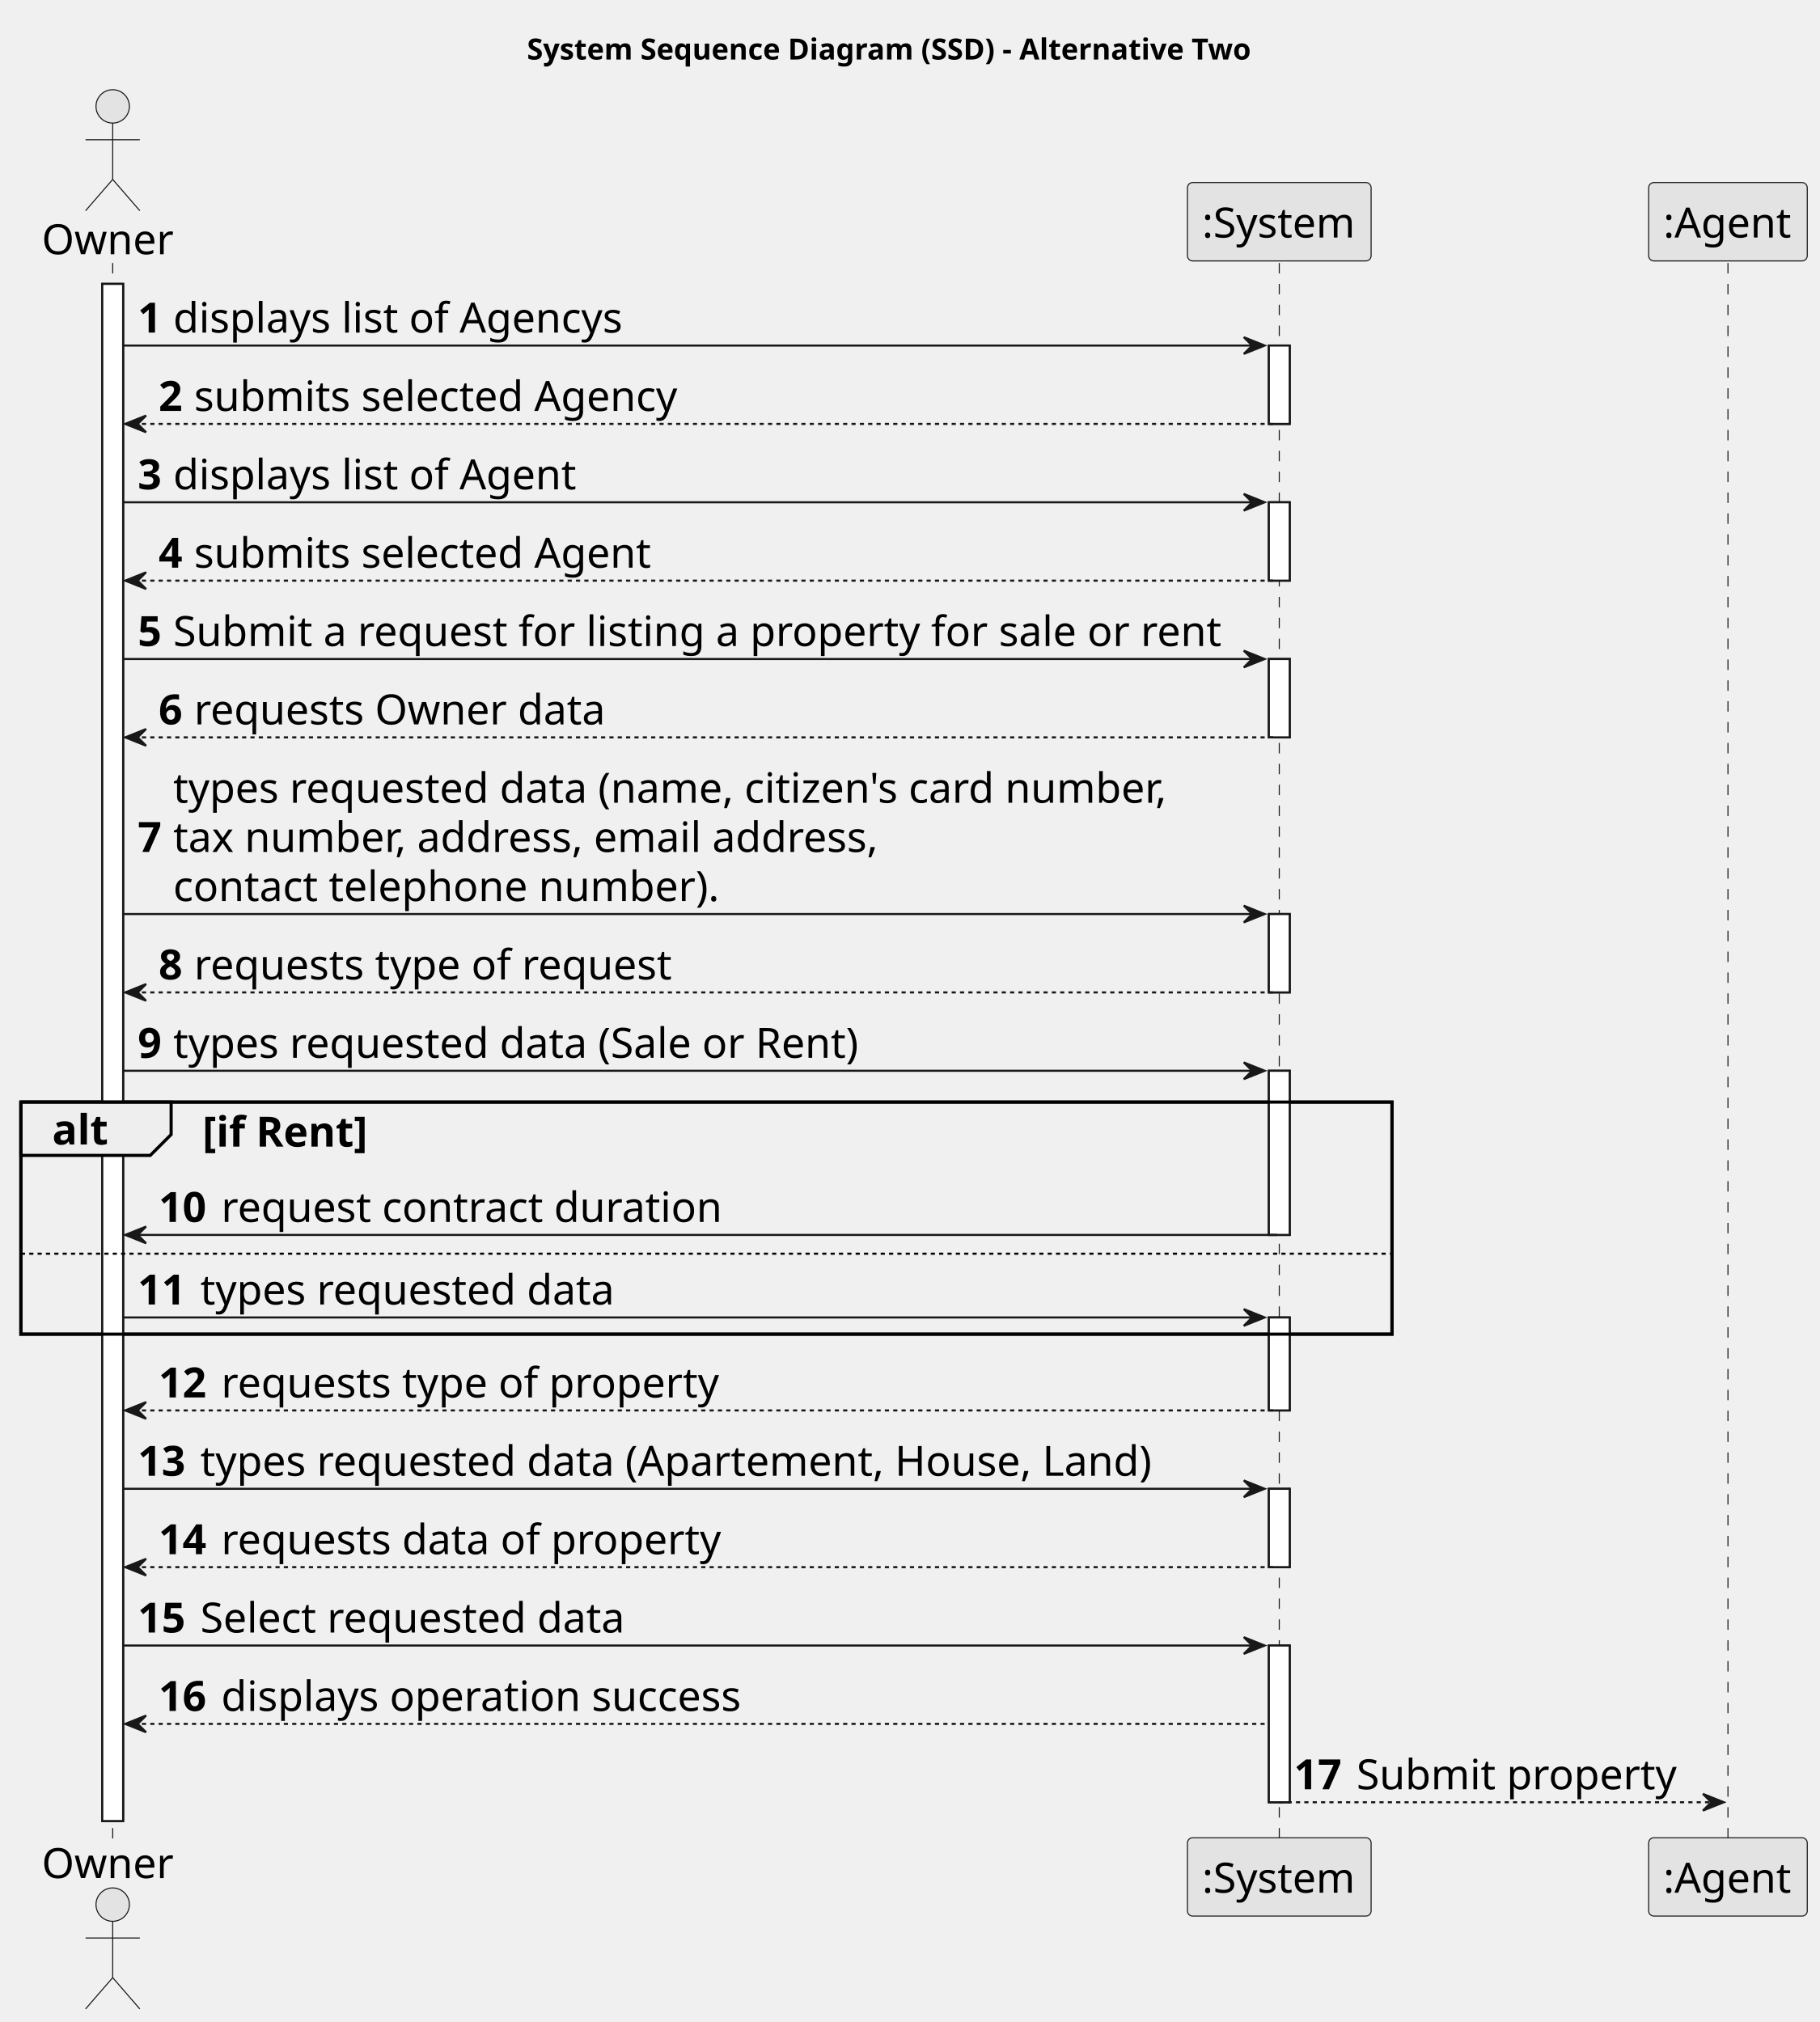
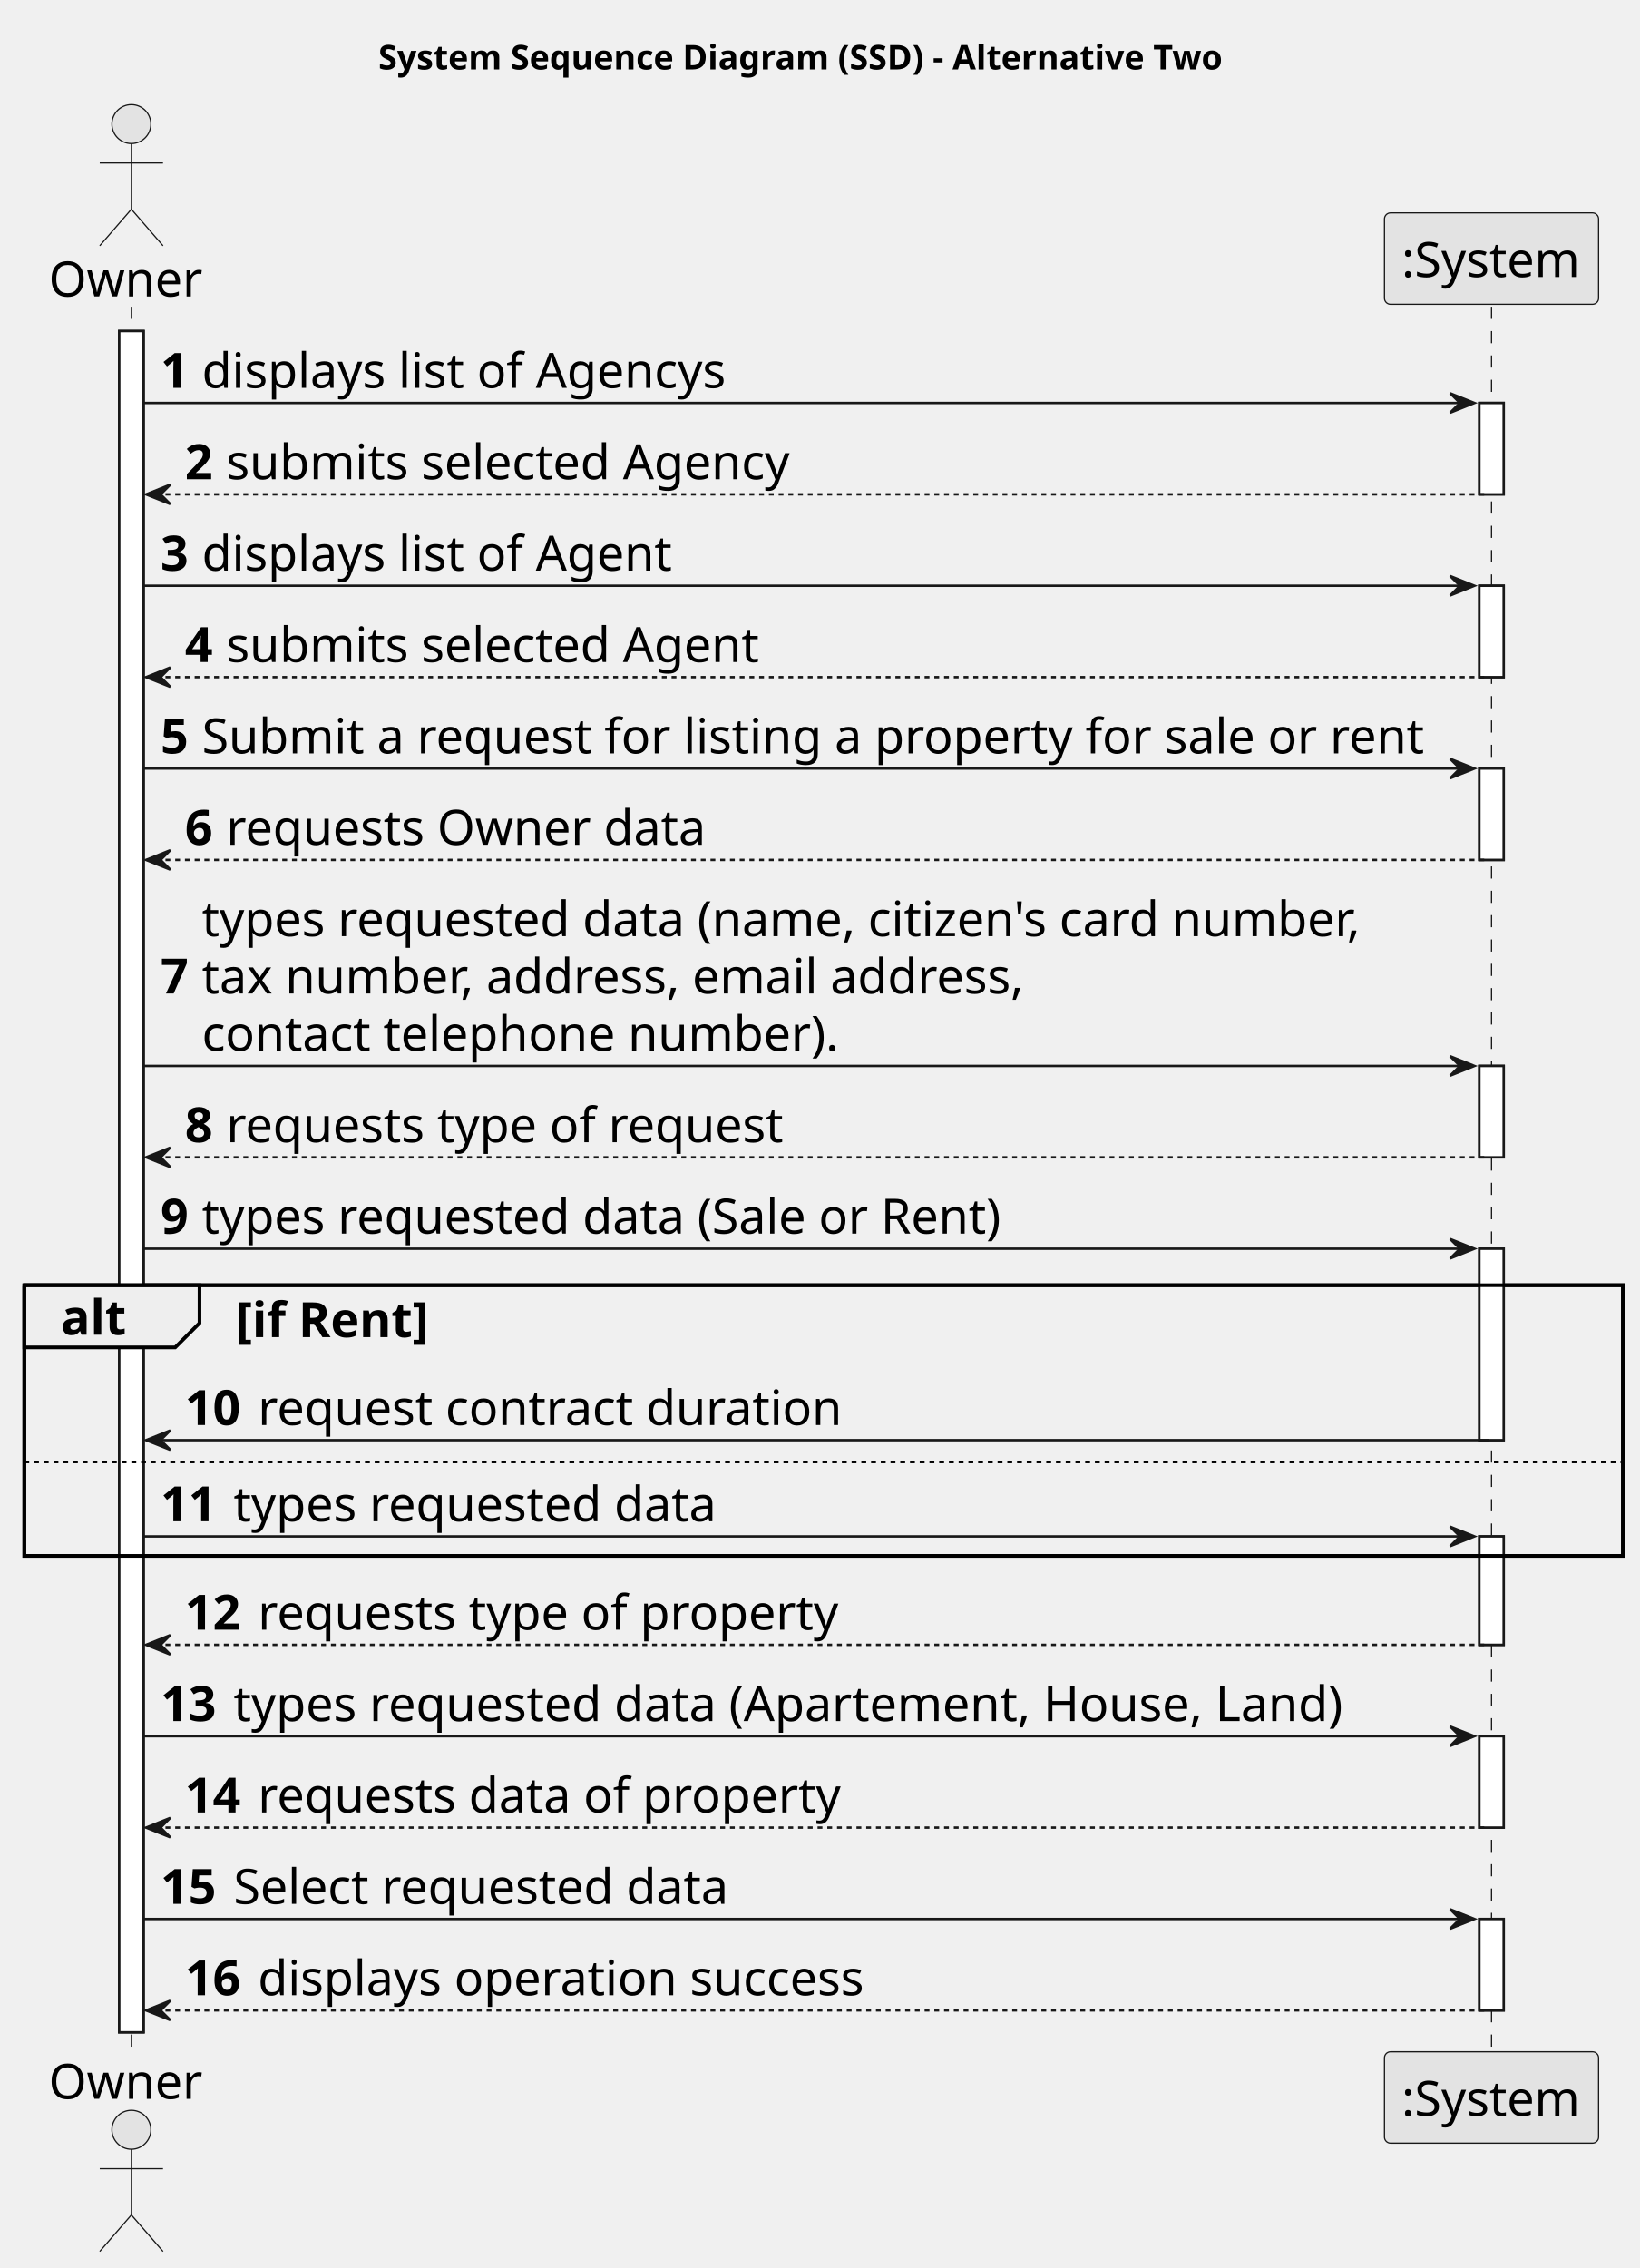
- <svg xmlns="http://www.w3.org/2000/svg" contentStyleType="text/css" height="969px" preserveAspectRatio="none" style="width:872px;height:969px;background:#FFFFFF;" version="1.1" viewBox="0 0 872 969" width="872px" zoomAndPan="magnify">
+ <svg xmlns="http://www.w3.org/2000/svg" contentStyleType="text/css" height="932px" preserveAspectRatio="none" style="width:674px;height:932px;background:#FFFFFF;" version="1.1" viewBox="0 0 674 932" width="674px" zoomAndPan="magnify">
  <defs />
  <g>
-     <text fill="#000000" font-family="sans-serif" font-size="14" font-weight="bold" lengthAdjust="spacing" textLength="365" x="252.5" y="28.535">System Sequence Diagram (SSD) - Alternative Two</text>
-     <rect fill="#FFFFFF" height="736.648" style="stroke:#181818;stroke-width:1.0;" width="10" x="49" y="136.043" />
+     <text fill="#000000" font-family="sans-serif" font-size="14" font-weight="bold" lengthAdjust="spacing" textLength="365" x="155.5" y="28.535">System Sequence Diagram (SSD) - Alternative Two</text>
+     <rect fill="#FFFFFF" height="699.094" style="stroke:#181818;stroke-width:1.0;" width="10" x="49" y="136.043" />
    <rect fill="#FFFFFF" height="37.555" style="stroke:#181818;stroke-width:1.0;" width="10" x="608" y="165.598" />
    <rect fill="#FFFFFF" height="37.555" style="stroke:#181818;stroke-width:1.0;" width="10" x="608" y="240.707" />
    <rect fill="#FFFFFF" height="37.555" style="stroke:#181818;stroke-width:1.0;" width="10" x="608" y="315.816" />
    <rect fill="#FFFFFF" height="37.555" style="stroke:#181818;stroke-width:1.0;" width="10" x="608" y="438.035" />
    <rect fill="#FFFFFF" height="78.664" style="stroke:#181818;stroke-width:1.0;" width="10" x="608" y="513.144" />
    <rect fill="#FFFFFF" height="44.555" style="stroke:#181818;stroke-width:1.0;" width="10" x="608" y="631.363" />
    <rect fill="#FFFFFF" height="37.555" style="stroke:#181818;stroke-width:1.0;" width="10" x="608" y="713.473" />
-     <rect fill="#FFFFFF" height="75.109" style="stroke:#181818;stroke-width:1.0;" width="10" x="608" y="788.582" />
+     <rect fill="#FFFFFF" height="37.555" style="stroke:#181818;stroke-width:1.0;" width="10" x="608" y="788.582" />
    <rect fill="none" height="111.219" style="stroke:#000000;stroke-width:1.5;" width="657" x="10" y="528.144" />
-     <line style="stroke:#181818;stroke-width:0.5;stroke-dasharray:5.0,5.0;" x1="54" x2="54" y1="126.043" y2="881.691" />
-     <line style="stroke:#181818;stroke-width:0.5;stroke-dasharray:5.0,5.0;" x1="613" x2="613" y1="126.043" y2="881.691" />
-     <line style="stroke:#181818;stroke-width:0.5;stroke-dasharray:5.0,5.0;" x1="828" x2="828" y1="126.043" y2="881.691" />
+     <line style="stroke:#181818;stroke-width:0.5;stroke-dasharray:5.0,5.0;" x1="54" x2="54" y1="126.043" y2="844.137" />
+     <line style="stroke:#181818;stroke-width:0.5;stroke-dasharray:5.0,5.0;" x1="613" x2="613" y1="126.043" y2="844.137" />
    <text fill="#000000" font-family="sans-serif" font-size="20" lengthAdjust="spacing" textLength="62" x="20" y="121.824">Owner</text>
    <ellipse cx="54" cy="50.988" fill="#E3E3E3" rx="8" ry="8" style="stroke:#181818;stroke-width:0.5;" />
    <path d="M54,58.988 L54,85.988 M41,66.988 L67,66.988 M54,85.988 L41,100.988 M54,85.988 L67,100.988 " fill="none" style="stroke:#181818;stroke-width:0.5;" />
-     <text fill="#000000" font-family="sans-serif" font-size="20" lengthAdjust="spacing" textLength="62" x="20" y="900.027">Owner</text>
-     <ellipse cx="54" cy="912.746" fill="#E3E3E3" rx="8" ry="8" style="stroke:#181818;stroke-width:0.5;" />
-     <path d="M54,920.746 L54,947.746 M41,928.746 L67,928.746 M54,947.746 L41,962.746 M54,947.746 L67,962.746 " fill="none" style="stroke:#181818;stroke-width:0.5;" />
+     <text fill="#000000" font-family="sans-serif" font-size="20" lengthAdjust="spacing" textLength="62" x="20" y="862.473">Owner</text>
+     <ellipse cx="54" cy="875.191" fill="#E3E3E3" rx="8" ry="8" style="stroke:#181818;stroke-width:0.5;" />
+     <path d="M54,883.191 L54,910.191 M41,891.191 L67,891.191 M54,910.191 L41,925.191 M54,910.191 L67,925.191 " fill="none" style="stroke:#181818;stroke-width:0.5;" />
    <rect fill="#E3E3E3" height="37.555" rx="2.5" ry="2.5" style="stroke:#181818;stroke-width:0.5;" width="88" x="569" y="87.488" />
    <text fill="#000000" font-family="sans-serif" font-size="20" lengthAdjust="spacing" textLength="74" x="576" y="113.824">:System</text>
-     <rect fill="#E3E3E3" height="37.555" rx="2.5" ry="2.5" style="stroke:#181818;stroke-width:0.5;" width="88" x="569" y="880.691" />
-     <text fill="#000000" font-family="sans-serif" font-size="20" lengthAdjust="spacing" textLength="74" x="576" y="907.027">:System</text>
-     <rect fill="#E3E3E3" height="37.555" rx="2.5" ry="2.5" style="stroke:#181818;stroke-width:0.5;" width="76" x="790" y="87.488" />
-     <text fill="#000000" font-family="sans-serif" font-size="20" lengthAdjust="spacing" textLength="62" x="797" y="113.824">:Agent</text>
-     <rect fill="#E3E3E3" height="37.555" rx="2.5" ry="2.5" style="stroke:#181818;stroke-width:0.5;" width="76" x="790" y="880.691" />
-     <text fill="#000000" font-family="sans-serif" font-size="20" lengthAdjust="spacing" textLength="62" x="797" y="907.027">:Agent</text>
-     <rect fill="#FFFFFF" height="736.648" style="stroke:#181818;stroke-width:1.0;" width="10" x="49" y="136.043" />
+     <rect fill="#E3E3E3" height="37.555" rx="2.5" ry="2.5" style="stroke:#181818;stroke-width:0.5;" width="88" x="569" y="843.137" />
+     <text fill="#000000" font-family="sans-serif" font-size="20" lengthAdjust="spacing" textLength="74" x="576" y="869.473">:System</text>
+     <rect fill="#FFFFFF" height="699.094" style="stroke:#181818;stroke-width:1.0;" width="10" x="49" y="136.043" />
    <rect fill="#FFFFFF" height="37.555" style="stroke:#181818;stroke-width:1.0;" width="10" x="608" y="165.598" />
    <rect fill="#FFFFFF" height="37.555" style="stroke:#181818;stroke-width:1.0;" width="10" x="608" y="240.707" />
    <rect fill="#FFFFFF" height="37.555" style="stroke:#181818;stroke-width:1.0;" width="10" x="608" y="315.816" />
    <rect fill="#FFFFFF" height="37.555" style="stroke:#181818;stroke-width:1.0;" width="10" x="608" y="438.035" />
    <rect fill="#FFFFFF" height="78.664" style="stroke:#181818;stroke-width:1.0;" width="10" x="608" y="513.144" />
    <rect fill="#FFFFFF" height="44.555" style="stroke:#181818;stroke-width:1.0;" width="10" x="608" y="631.363" />
    <rect fill="#FFFFFF" height="37.555" style="stroke:#181818;stroke-width:1.0;" width="10" x="608" y="713.473" />
-     <rect fill="#FFFFFF" height="75.109" style="stroke:#181818;stroke-width:1.0;" width="10" x="608" y="788.582" />
+     <rect fill="#FFFFFF" height="37.555" style="stroke:#181818;stroke-width:1.0;" width="10" x="608" y="788.582" />
    <polygon fill="#181818" points="596,161.598,606,165.598,596,169.598,600,165.598" style="stroke:#181818;stroke-width:1.0;" />
    <line style="stroke:#181818;stroke-width:1.0;" x1="59" x2="602" y1="165.598" y2="165.598" />
    <text fill="#000000" font-family="sans-serif" font-size="20" font-weight="bold" lengthAdjust="spacing" textLength="13" x="66" y="159.379">1</text>
    <text fill="#000000" font-family="sans-serif" font-size="20" lengthAdjust="spacing" textLength="224" x="83" y="159.379">displays list of Agencys</text>
    <polygon fill="#181818" points="70,199.152,60,203.152,70,207.152,66,203.152" style="stroke:#181818;stroke-width:1.0;" />
    <line style="stroke:#181818;stroke-width:1.0;stroke-dasharray:2.0,2.0;" x1="64" x2="612" y1="203.152" y2="203.152" />
    <text fill="#000000" font-family="sans-serif" font-size="20" font-weight="bold" lengthAdjust="spacing" textLength="13" x="76" y="196.934">2</text>
    <text fill="#000000" font-family="sans-serif" font-size="20" lengthAdjust="spacing" textLength="237" x="93" y="196.934">submits selected Agency</text>
    <polygon fill="#181818" points="596,236.707,606,240.707,596,244.707,600,240.707" style="stroke:#181818;stroke-width:1.0;" />
    <line style="stroke:#181818;stroke-width:1.0;" x1="59" x2="602" y1="240.707" y2="240.707" />
    <text fill="#000000" font-family="sans-serif" font-size="20" font-weight="bold" lengthAdjust="spacing" textLength="13" x="66" y="234.488">3</text>
    <text fill="#000000" font-family="sans-serif" font-size="20" lengthAdjust="spacing" textLength="201" x="83" y="234.488">displays list of Agent</text>
    <polygon fill="#181818" points="70,274.262,60,278.262,70,282.262,66,278.262" style="stroke:#181818;stroke-width:1.0;" />
    <line style="stroke:#181818;stroke-width:1.0;stroke-dasharray:2.0,2.0;" x1="64" x2="612" y1="278.262" y2="278.262" />
    <text fill="#000000" font-family="sans-serif" font-size="20" font-weight="bold" lengthAdjust="spacing" textLength="13" x="76" y="272.043">4</text>
    <text fill="#000000" font-family="sans-serif" font-size="20" lengthAdjust="spacing" textLength="224" x="93" y="272.043">submits selected Agent</text>
    <polygon fill="#181818" points="596,311.816,606,315.816,596,319.816,600,315.816" style="stroke:#181818;stroke-width:1.0;" />
    <line style="stroke:#181818;stroke-width:1.0;" x1="59" x2="602" y1="315.816" y2="315.816" />
    <text fill="#000000" font-family="sans-serif" font-size="20" font-weight="bold" lengthAdjust="spacing" textLength="13" x="66" y="309.598">5</text>
    <text fill="#000000" font-family="sans-serif" font-size="20" lengthAdjust="spacing" textLength="513" x="83" y="309.598">Submit a request for listing a property for sale or rent</text>
    <polygon fill="#181818" points="70,349.371,60,353.371,70,357.371,66,353.371" style="stroke:#181818;stroke-width:1.0;" />
    <line style="stroke:#181818;stroke-width:1.0;stroke-dasharray:2.0,2.0;" x1="64" x2="612" y1="353.371" y2="353.371" />
    <text fill="#000000" font-family="sans-serif" font-size="20" font-weight="bold" lengthAdjust="spacing" textLength="13" x="76" y="347.152">6</text>
    <text fill="#000000" font-family="sans-serif" font-size="20" lengthAdjust="spacing" textLength="198" x="93" y="347.152">requests Owner data</text>
    <polygon fill="#181818" points="596,434.035,606,438.035,596,442.035,600,438.035" style="stroke:#181818;stroke-width:1.0;" />
    <line style="stroke:#181818;stroke-width:1.0;" x1="59" x2="602" y1="438.035" y2="438.035" />
    <text fill="#000000" font-family="sans-serif" font-size="20" font-weight="bold" lengthAdjust="spacing" textLength="13" x="66" y="408.262">7</text>
    <text fill="#000000" font-family="sans-serif" font-size="20" lengthAdjust="spacing" textLength="492" x="83" y="384.707">types requested data (name, citizen's card number,</text>
    <text fill="#000000" font-family="sans-serif" font-size="20" lengthAdjust="spacing" textLength="352" x="83" y="408.262">tax number, address, email address,</text>
    <text fill="#000000" font-family="sans-serif" font-size="20" lengthAdjust="spacing" textLength="264" x="83" y="431.816">contact telephone number).</text>
    <polygon fill="#181818" points="70,471.59,60,475.59,70,479.59,66,475.59" style="stroke:#181818;stroke-width:1.0;" />
    <line style="stroke:#181818;stroke-width:1.0;stroke-dasharray:2.0,2.0;" x1="64" x2="612" y1="475.59" y2="475.59" />
    <text fill="#000000" font-family="sans-serif" font-size="20" font-weight="bold" lengthAdjust="spacing" textLength="13" x="76" y="469.371">8</text>
    <text fill="#000000" font-family="sans-serif" font-size="20" lengthAdjust="spacing" textLength="232" x="93" y="469.371">requests type of request</text>
    <polygon fill="#181818" points="596,509.144,606,513.144,596,517.144,600,513.144" style="stroke:#181818;stroke-width:1.0;" />
    <line style="stroke:#181818;stroke-width:1.0;" x1="59" x2="602" y1="513.144" y2="513.144" />
    <text fill="#000000" font-family="sans-serif" font-size="20" font-weight="bold" lengthAdjust="spacing" textLength="13" x="66" y="506.926">9</text>
    <text fill="#000000" font-family="sans-serif" font-size="20" lengthAdjust="spacing" textLength="335" x="83" y="506.926">types requested data (Sale or Rent)</text>
    <path d="M10,528.144 L82,528.144 L82,543.699 L72,553.699 L10,553.699 L10,528.144 " fill="#EEEEEE" style="stroke:#000000;stroke-width:1.5;" />
    <rect fill="none" height="111.219" style="stroke:#000000;stroke-width:1.5;" width="657" x="10" y="528.144" />
    <text fill="#000000" font-family="sans-serif" font-size="20" font-weight="bold" lengthAdjust="spacing" textLength="27" x="25" y="548.481">alt</text>
    <text fill="#000000" font-family="sans-serif" font-size="20" font-weight="bold" lengthAdjust="spacing" textLength="83" x="97" y="549.481">[if Rent]</text>
    <polygon fill="#181818" points="70,587.809,60,591.809,70,595.809,66,591.809" style="stroke:#181818;stroke-width:1.0;" />
    <line style="stroke:#181818;stroke-width:1.0;" x1="64" x2="612" y1="591.809" y2="591.809" />
    <text fill="#000000" font-family="sans-serif" font-size="20" font-weight="bold" lengthAdjust="spacing" textLength="26" x="76" y="585.59">10</text>
    <text fill="#000000" font-family="sans-serif" font-size="20" lengthAdjust="spacing" textLength="242" x="106" y="585.59">request contract duration</text>
    <line style="stroke:#000000;stroke-width:1.0;stroke-dasharray:2.0,2.0;" x1="10" x2="667" y1="600.809" y2="600.809" />
    <polygon fill="#181818" points="596,627.363,606,631.363,596,635.363,600,631.363" style="stroke:#181818;stroke-width:1.0;" />
    <line style="stroke:#181818;stroke-width:1.0;" x1="59" x2="602" y1="631.363" y2="631.363" />
    <text fill="#000000" font-family="sans-serif" font-size="20" font-weight="bold" lengthAdjust="spacing" textLength="26" x="66" y="625.144">11</text>
    <text fill="#000000" font-family="sans-serif" font-size="20" lengthAdjust="spacing" textLength="201" x="96" y="625.144">types requested data</text>
    <polygon fill="#181818" points="70,671.918,60,675.918,70,679.918,66,675.918" style="stroke:#181818;stroke-width:1.0;" />
    <line style="stroke:#181818;stroke-width:1.0;stroke-dasharray:2.0,2.0;" x1="64" x2="612" y1="675.918" y2="675.918" />
    <text fill="#000000" font-family="sans-serif" font-size="20" font-weight="bold" lengthAdjust="spacing" textLength="26" x="76" y="669.699">12</text>
    <text fill="#000000" font-family="sans-serif" font-size="20" lengthAdjust="spacing" textLength="242" x="106" y="669.699">requests type of property</text>
    <polygon fill="#181818" points="596,709.473,606,713.473,596,717.473,600,713.473" style="stroke:#181818;stroke-width:1.0;" />
    <line style="stroke:#181818;stroke-width:1.0;" x1="59" x2="602" y1="713.473" y2="713.473" />
    <text fill="#000000" font-family="sans-serif" font-size="20" font-weight="bold" lengthAdjust="spacing" textLength="26" x="66" y="707.254">13</text>
    <text fill="#000000" font-family="sans-serif" font-size="20" lengthAdjust="spacing" textLength="465" x="96" y="707.254">types requested data (Apartement, House, Land)</text>
    <polygon fill="#181818" points="70,747.027,60,751.027,70,755.027,66,751.027" style="stroke:#181818;stroke-width:1.0;" />
    <line style="stroke:#181818;stroke-width:1.0;stroke-dasharray:2.0,2.0;" x1="64" x2="612" y1="751.027" y2="751.027" />
    <text fill="#000000" font-family="sans-serif" font-size="20" font-weight="bold" lengthAdjust="spacing" textLength="26" x="76" y="744.809">14</text>
    <text fill="#000000" font-family="sans-serif" font-size="20" lengthAdjust="spacing" textLength="243" x="106" y="744.809">requests data of property</text>
    <polygon fill="#181818" points="596,784.582,606,788.582,596,792.582,600,788.582" style="stroke:#181818;stroke-width:1.0;" />
    <line style="stroke:#181818;stroke-width:1.0;" x1="59" x2="602" y1="788.582" y2="788.582" />
    <text fill="#000000" font-family="sans-serif" font-size="20" font-weight="bold" lengthAdjust="spacing" textLength="26" x="66" y="782.363">15</text>
    <text fill="#000000" font-family="sans-serif" font-size="20" lengthAdjust="spacing" textLength="206" x="96" y="782.363">Select requested data</text>
    <polygon fill="#181818" points="70,822.137,60,826.137,70,830.137,66,826.137" style="stroke:#181818;stroke-width:1.0;" />
-     <line style="stroke:#181818;stroke-width:1.0;stroke-dasharray:2.0,2.0;" x1="64" x2="607" y1="826.137" y2="826.137" />
+     <line style="stroke:#181818;stroke-width:1.0;stroke-dasharray:2.0,2.0;" x1="64" x2="612" y1="826.137" y2="826.137" />
    <text fill="#000000" font-family="sans-serif" font-size="20" font-weight="bold" lengthAdjust="spacing" textLength="26" x="76" y="819.918">16</text>
    <text fill="#000000" font-family="sans-serif" font-size="20" lengthAdjust="spacing" textLength="256" x="106" y="819.918">displays operation success</text>
-     <polygon fill="#181818" points="816,859.691,826,863.691,816,867.691,820,863.691" style="stroke:#181818;stroke-width:1.0;" />
-     <line style="stroke:#181818;stroke-width:1.0;stroke-dasharray:2.0,2.0;" x1="613" x2="822" y1="863.691" y2="863.691" />
-     <text fill="#000000" font-family="sans-serif" font-size="20" font-weight="bold" lengthAdjust="spacing" textLength="26" x="620" y="857.473">17</text>
-     <text fill="#000000" font-family="sans-serif" font-size="20" lengthAdjust="spacing" textLength="156" x="650" y="857.473">Submit property</text>
  </g>
</svg>
